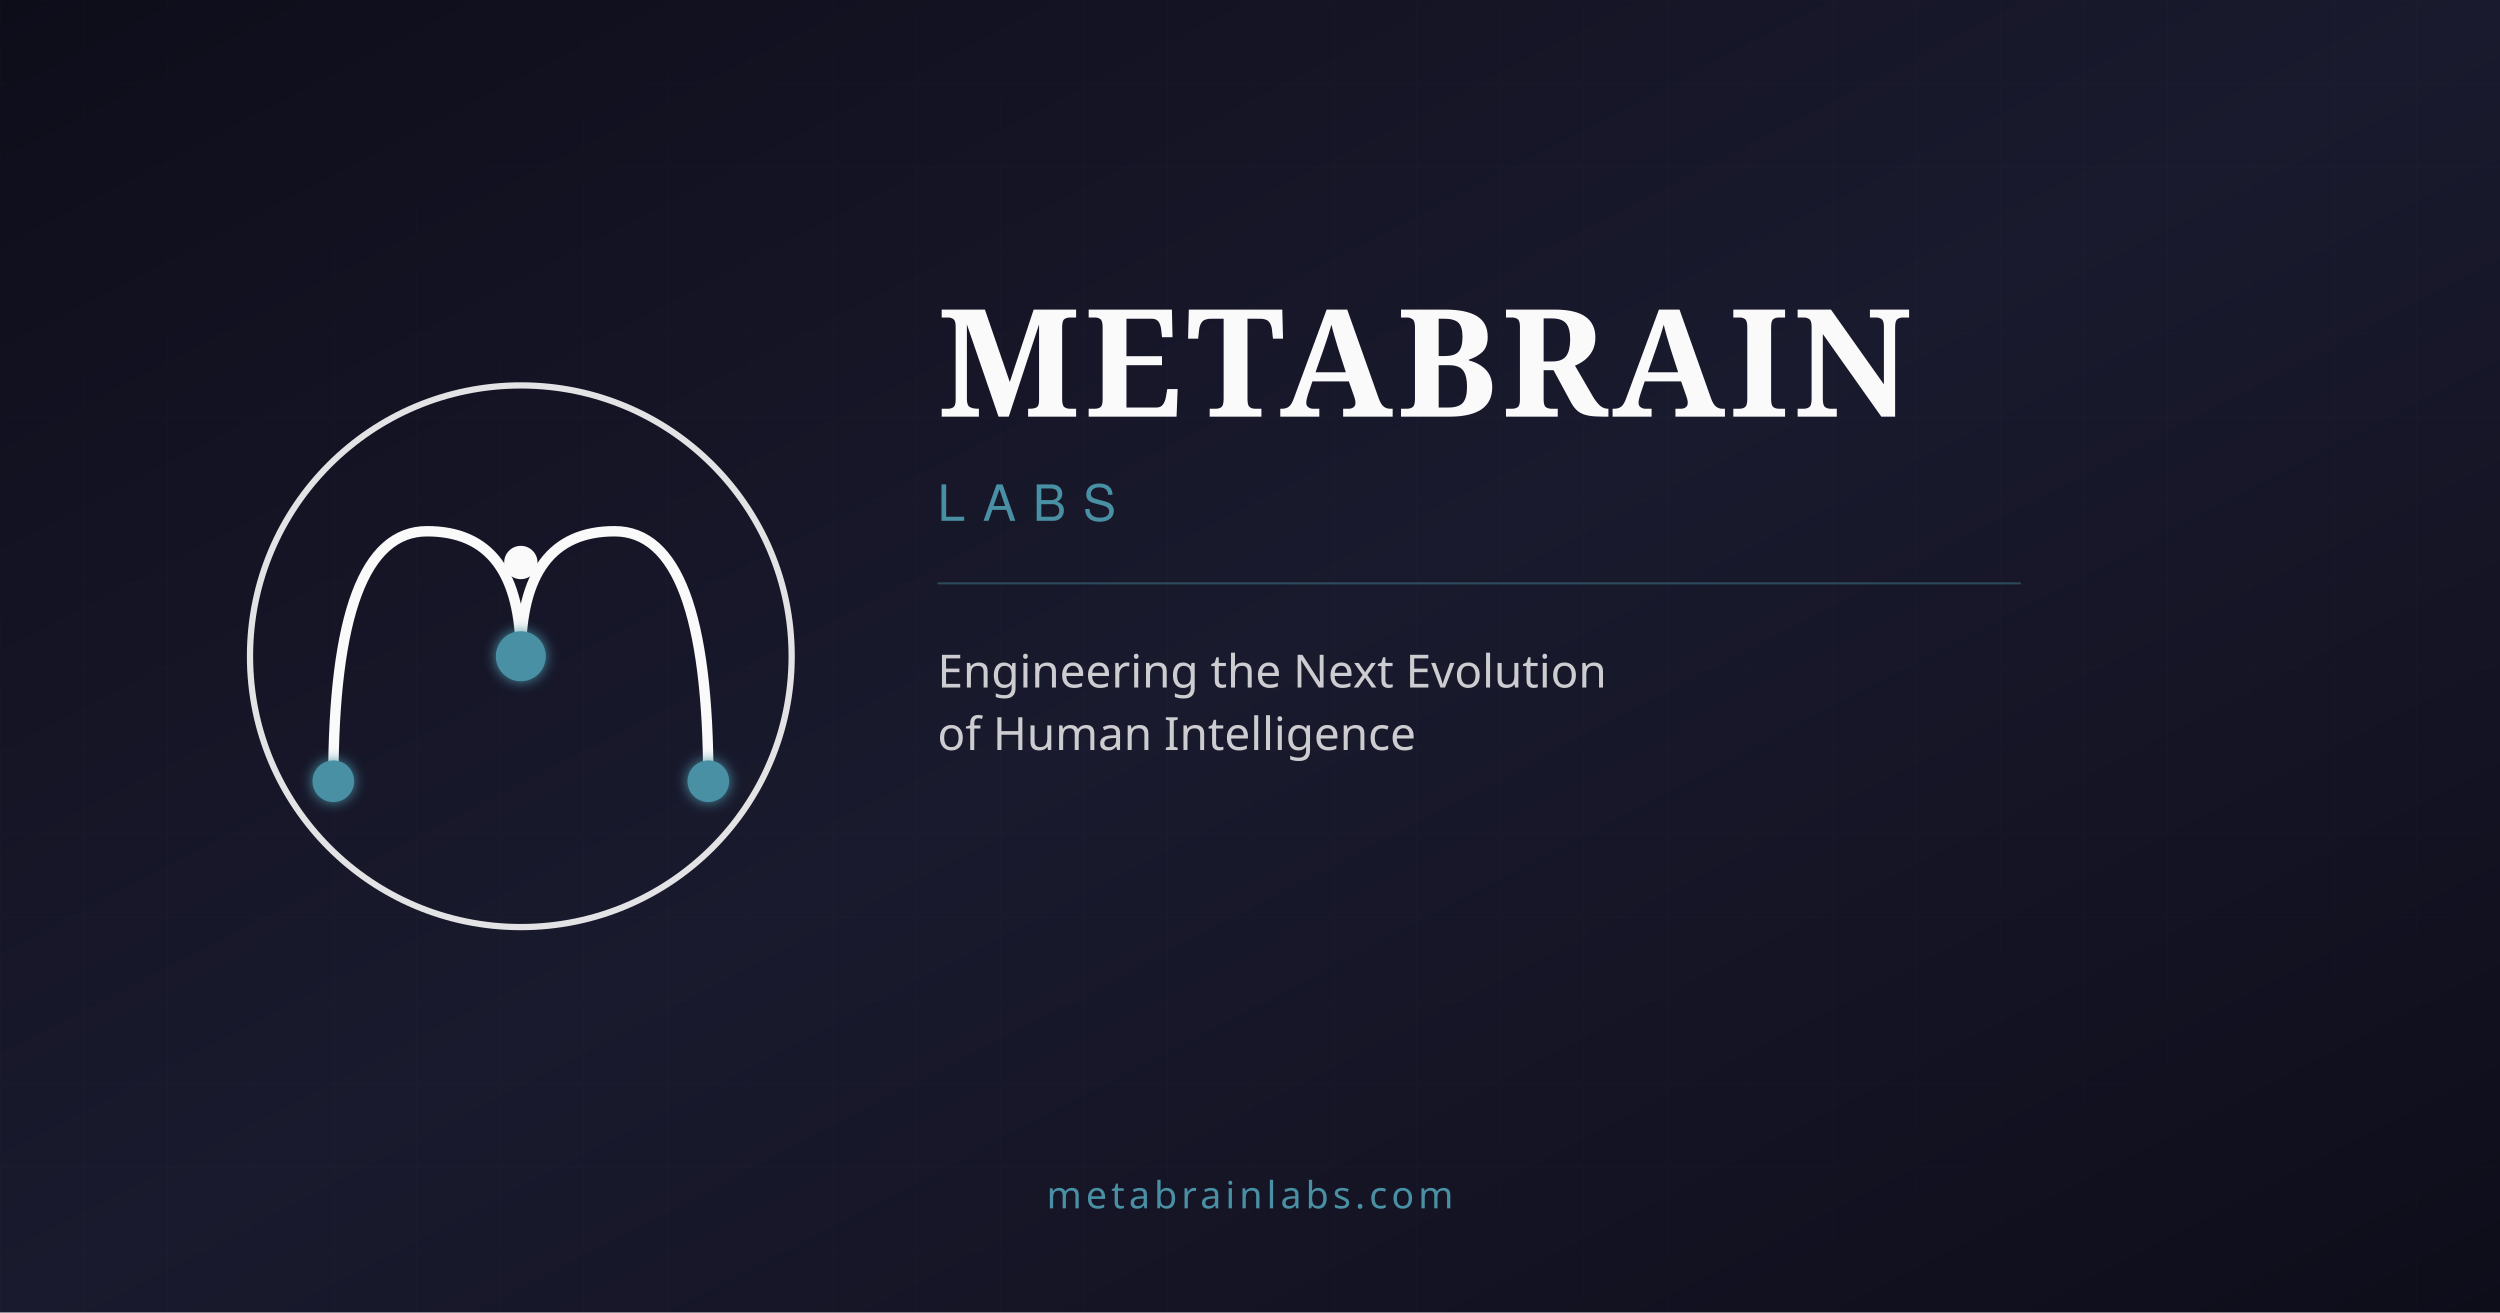
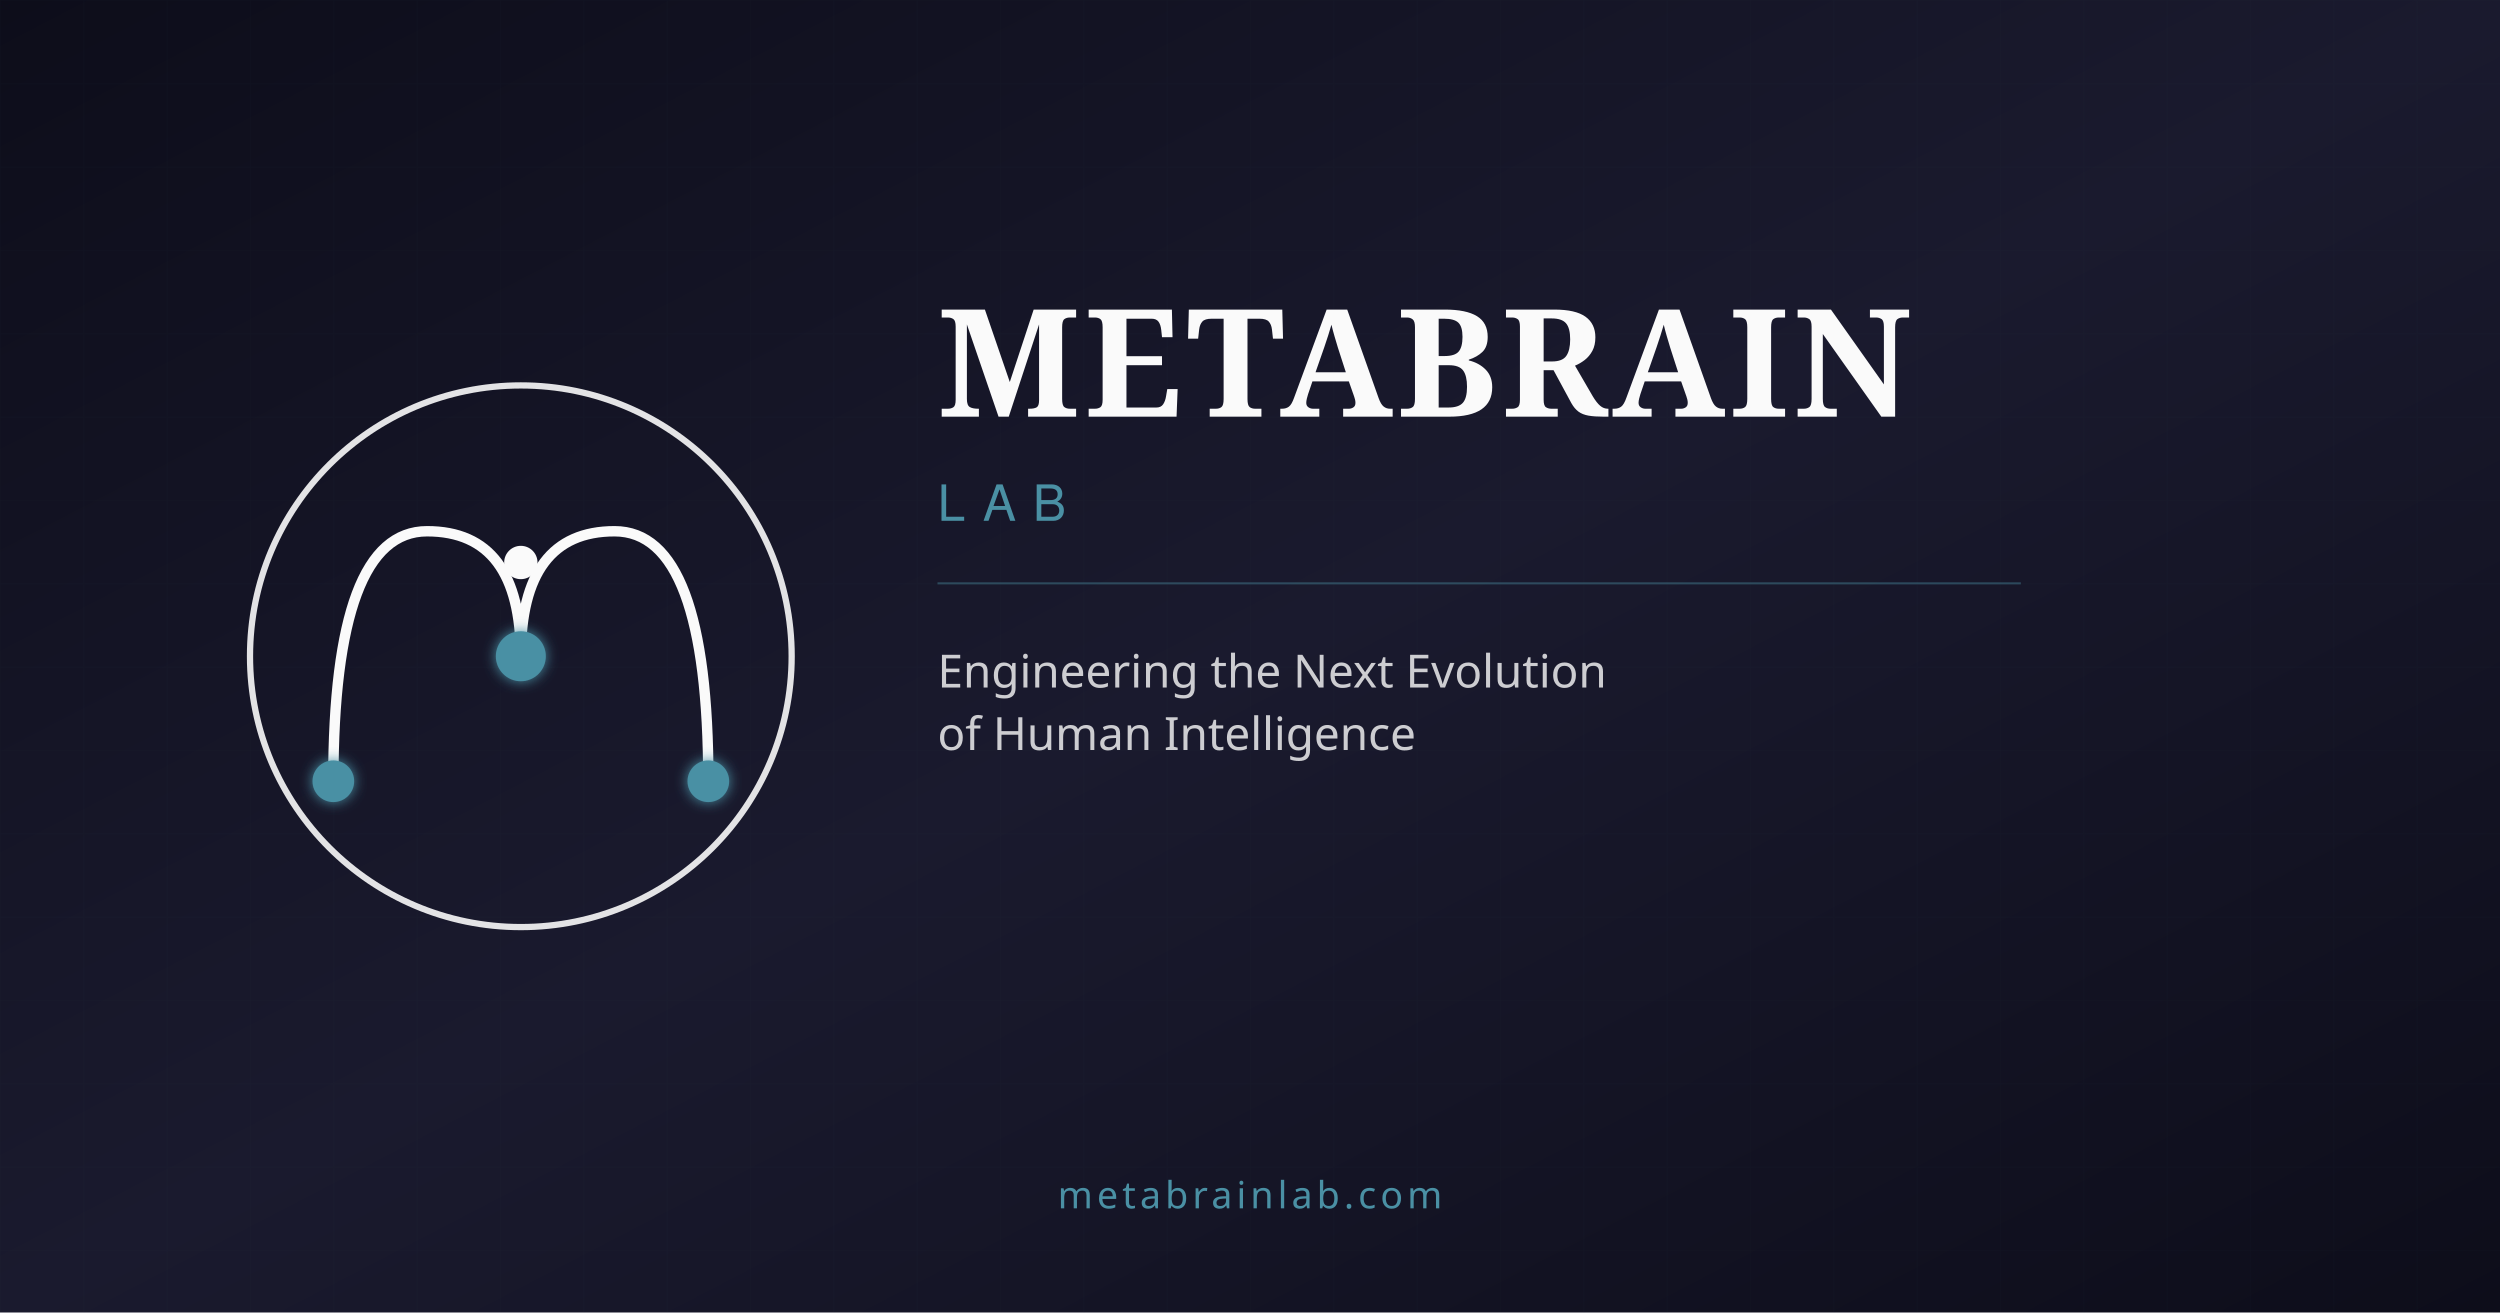
<svg xmlns="http://www.w3.org/2000/svg" viewBox="0 0 1200 630">
  <defs>
    <linearGradient id="bgGradient" x1="0%" y1="0%" x2="100%" y2="100%">
      <stop offset="0%" style="stop-color:#0d0d1a;stop-opacity:1" />
      <stop offset="50%" style="stop-color:#1a1a2e;stop-opacity:1" />
      <stop offset="100%" style="stop-color:#0d0d1a;stop-opacity:1" />
    </linearGradient>
    <filter id="glow" x="-30%" y="-30%" width="160%" height="160%">
      <feGaussianBlur stdDeviation="3" result="coloredBlur" />
      <feMerge>
        <feMergeNode in="coloredBlur" />
        <feMergeNode in="SourceGraphic" />
      </feMerge>
    </filter>
  </defs>
  <rect width="1200" height="630" fill="url(#bgGradient)" />
  <g opacity="0.03">
    <pattern id="grid" width="40" height="40" patternUnits="userSpaceOnUse">
      <path d="M 40 0 L 0 0 0 40" fill="none" stroke="#4a90a4" stroke-width="0.5" />
    </pattern>
    <rect width="1200" height="630" fill="url(#grid)" />
  </g>
  <g transform="translate(100, 165)">
    <circle cx="150" cy="150" r="130" fill="none" stroke="#fafafa" stroke-width="3" opacity="0.9" />
    <path d="M 60 210               Q 60 90, 105 90               Q 150 90, 150 150               Q 150 90, 195 90               Q 240 90, 240 210" fill="none" stroke="#fafafa" stroke-width="5" stroke-linecap="round" />
    <circle cx="60" cy="210" r="10" fill="#4a90a4" filter="url(#glow)" />
    <circle cx="150" cy="150" r="12" fill="#4a90a4" filter="url(#glow)" />
    <circle cx="240" cy="210" r="10" fill="#4a90a4" filter="url(#glow)" />
    <circle cx="150" cy="105" r="8" fill="#fafafa" />
  </g>
  <g transform="translate(450, 200)">
    <text x="0" y="0" font-family="'Playfair Display', Georgia, serif" font-size="72" font-weight="700" fill="#fafafa" letter-spacing="2">METABRAIN</text>
-     <text x="0" y="50" font-family="'Work Sans', 'Helvetica Neue', sans-serif" font-size="24" fill="#4a90a4" letter-spacing="8" font-weight="400">LABS</text>
+     <text x="0" y="50" font-family="'Work Sans', 'Helvetica Neue', sans-serif" font-size="24" fill="#4a90a4" letter-spacing="8" font-weight="400">LAB</text>
    <line x1="0" y1="80" x2="520" y2="80" stroke="#4a90a4" stroke-width="1" opacity="0.4" />
    <text x="0" y="130" font-family="'Work Sans', sans-serif" font-size="22" fill="#fafafa" opacity="0.8">Engineering the Next Evolution</text>
    <text x="0" y="160" font-family="'Work Sans', sans-serif" font-size="22" fill="#fafafa" opacity="0.8">of Human Intelligence</text>
  </g>
-   <text x="600" y="580" font-family="'Work Sans', sans-serif" font-size="18" fill="#4a90a4" text-anchor="middle" letter-spacing="2">metabrainlabs.com</text>
+   <text x="600" y="580" font-family="'Work Sans', sans-serif" font-size="18" fill="#4a90a4" text-anchor="middle" letter-spacing="2">metabrainlab.com</text>
</svg>
